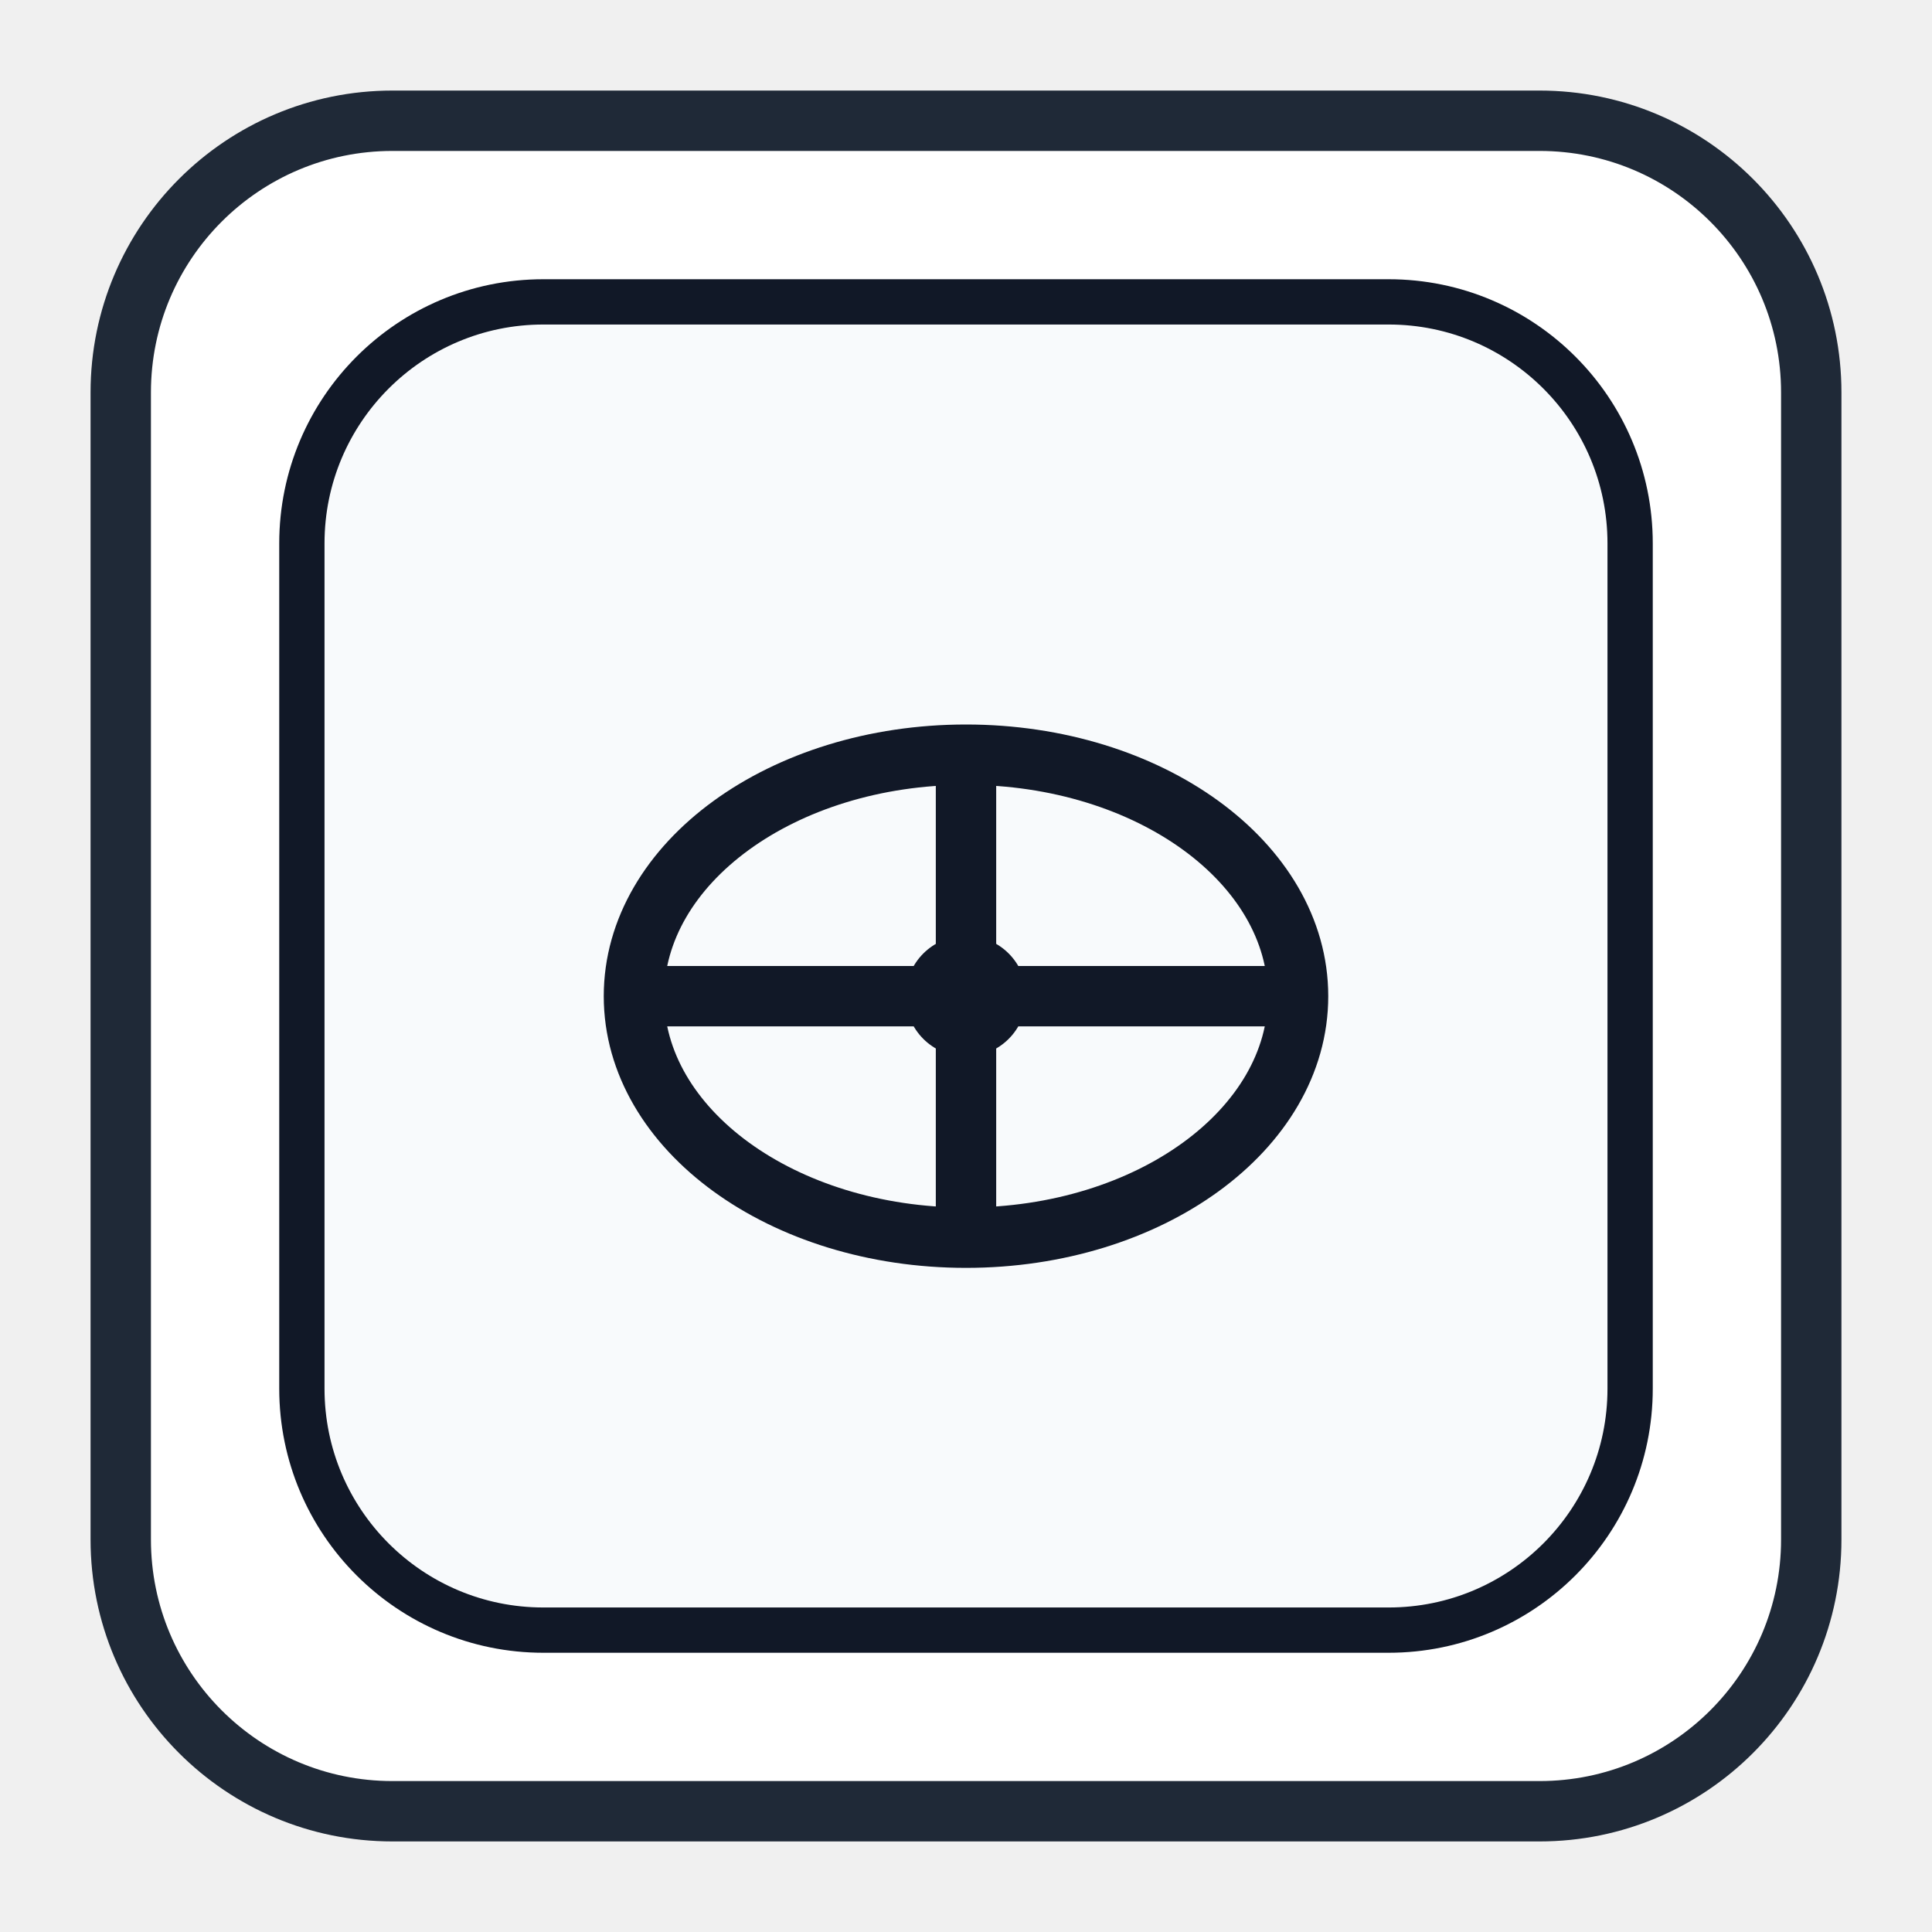
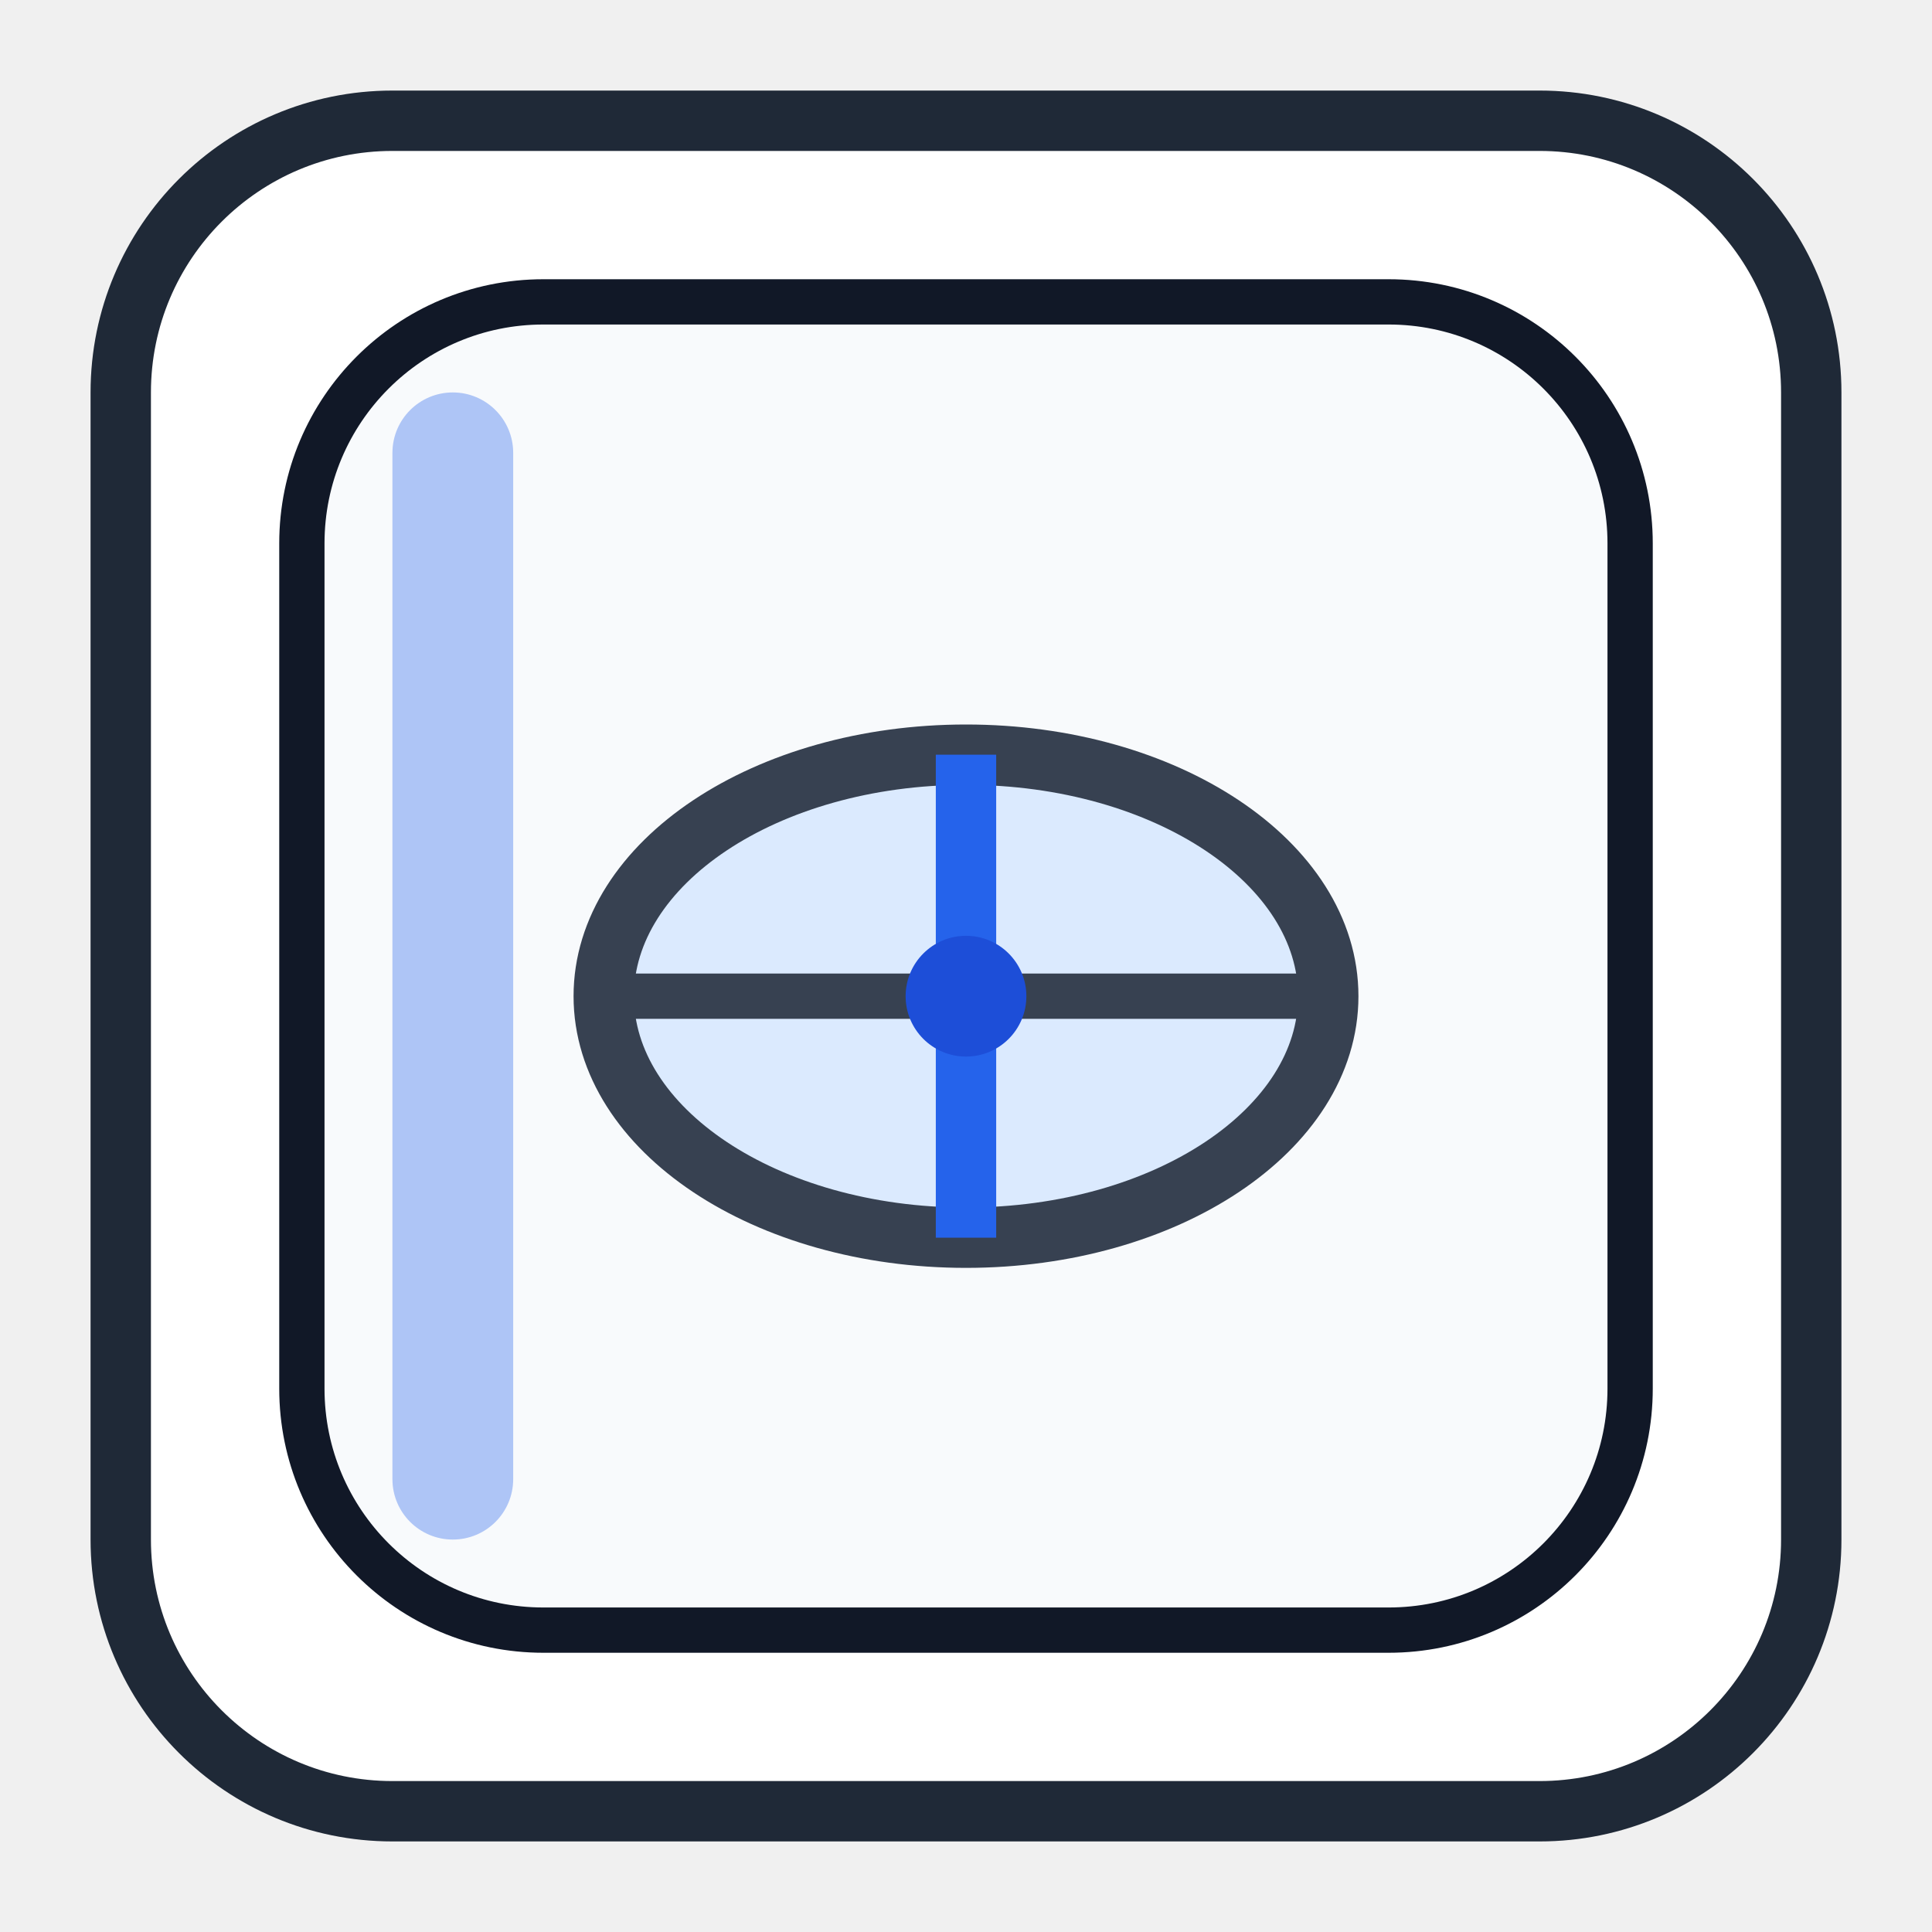
<svg xmlns="http://www.w3.org/2000/svg" width="128" height="128" viewBox="0 0 128 128">
  <rect x="8" y="8" width="112" height="112" rx="18" fill="#FFFFFF" stroke="#1F2937" stroke-width="4" />
  <rect x="20" y="20" width="88" height="88" rx="16" fill="#F8FAFC" stroke="#111827" stroke-width="3" />
-   <ellipse cx="64" cy="66" rx="22" ry="16" fill="none" stroke="#111827" stroke-width="4" />
-   <path d="M42 66 H86" stroke="#111827" stroke-width="4" />
-   <path d="M64 50 V82" stroke="#111827" stroke-width="4" />
-   <circle cx="64" cy="66" r="4" fill="#111827" />
+   <rect x="26" y="26" width="8" height="76" rx="4" fill="#2563EB" fill-opacity="0.35" />
+   <ellipse cx="64" cy="66" rx="24" ry="16" fill="#DBEAFE" stroke="#374151" stroke-width="4" />
+   <path d="M40 66 H88" stroke="#374151" stroke-width="3" />
+   <path d="M64 50 V82" stroke="#2563EB" stroke-width="4" />
+   <circle cx="64" cy="66" r="4" fill="#1D4ED8" />
</svg>
